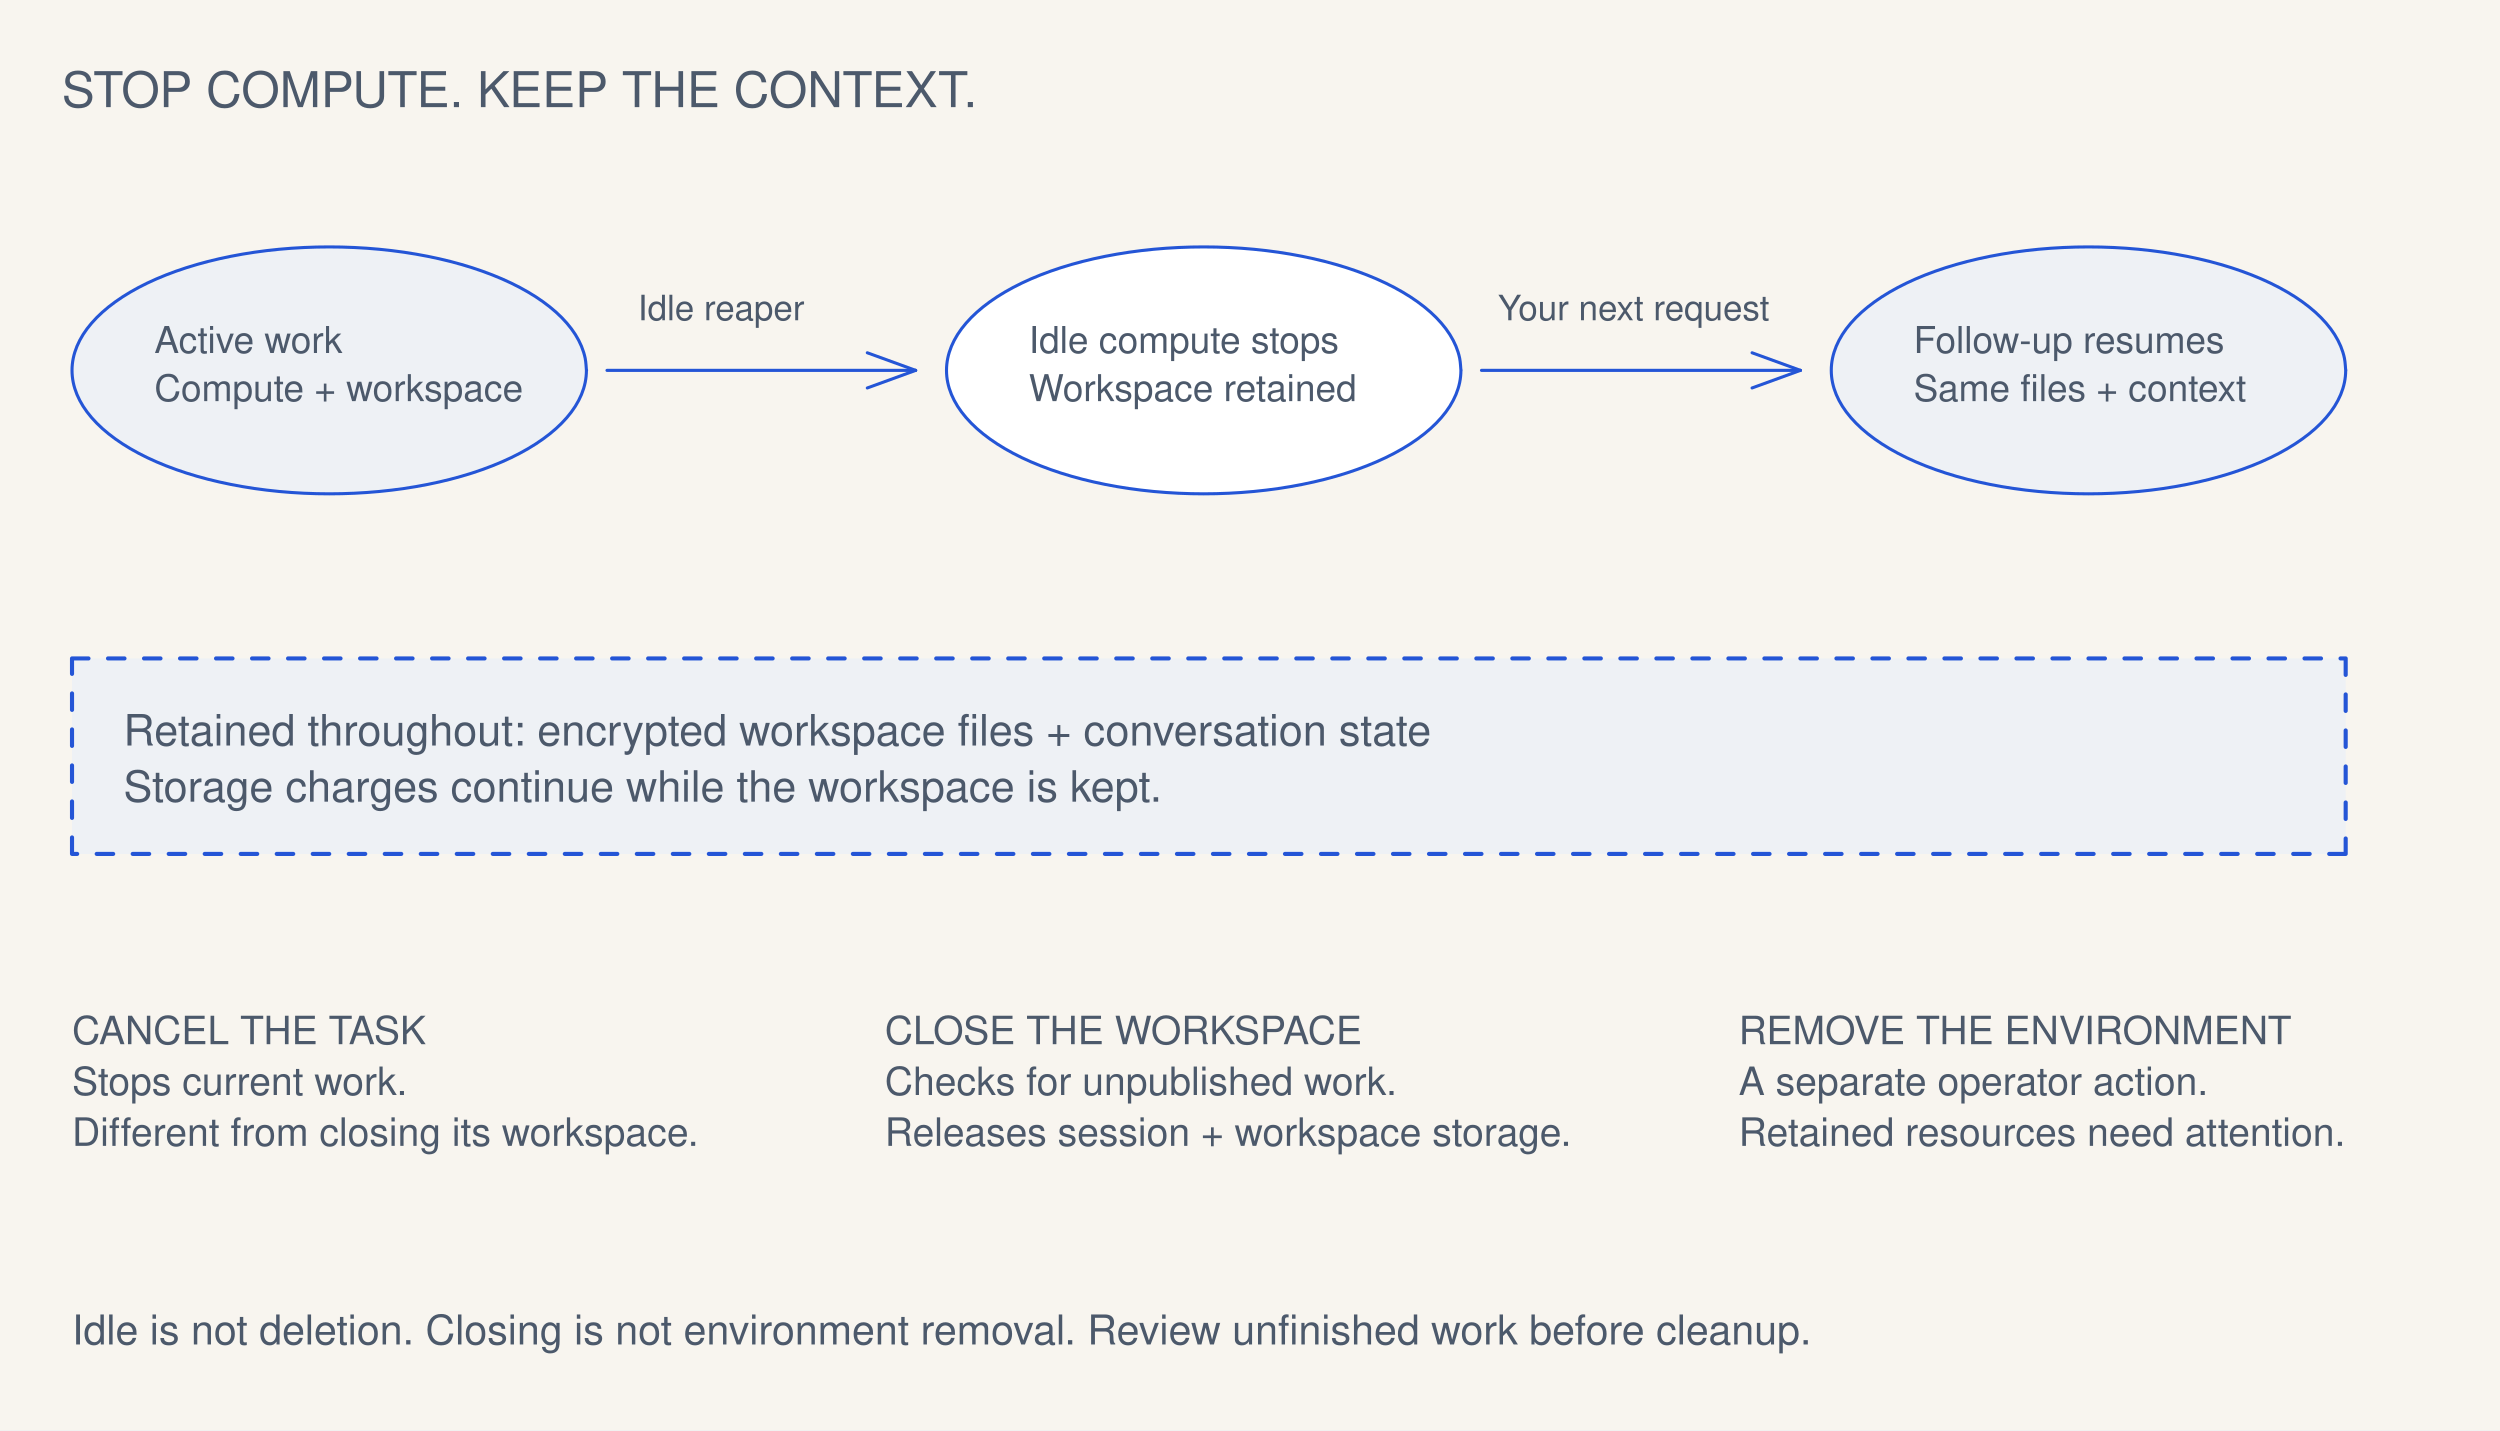
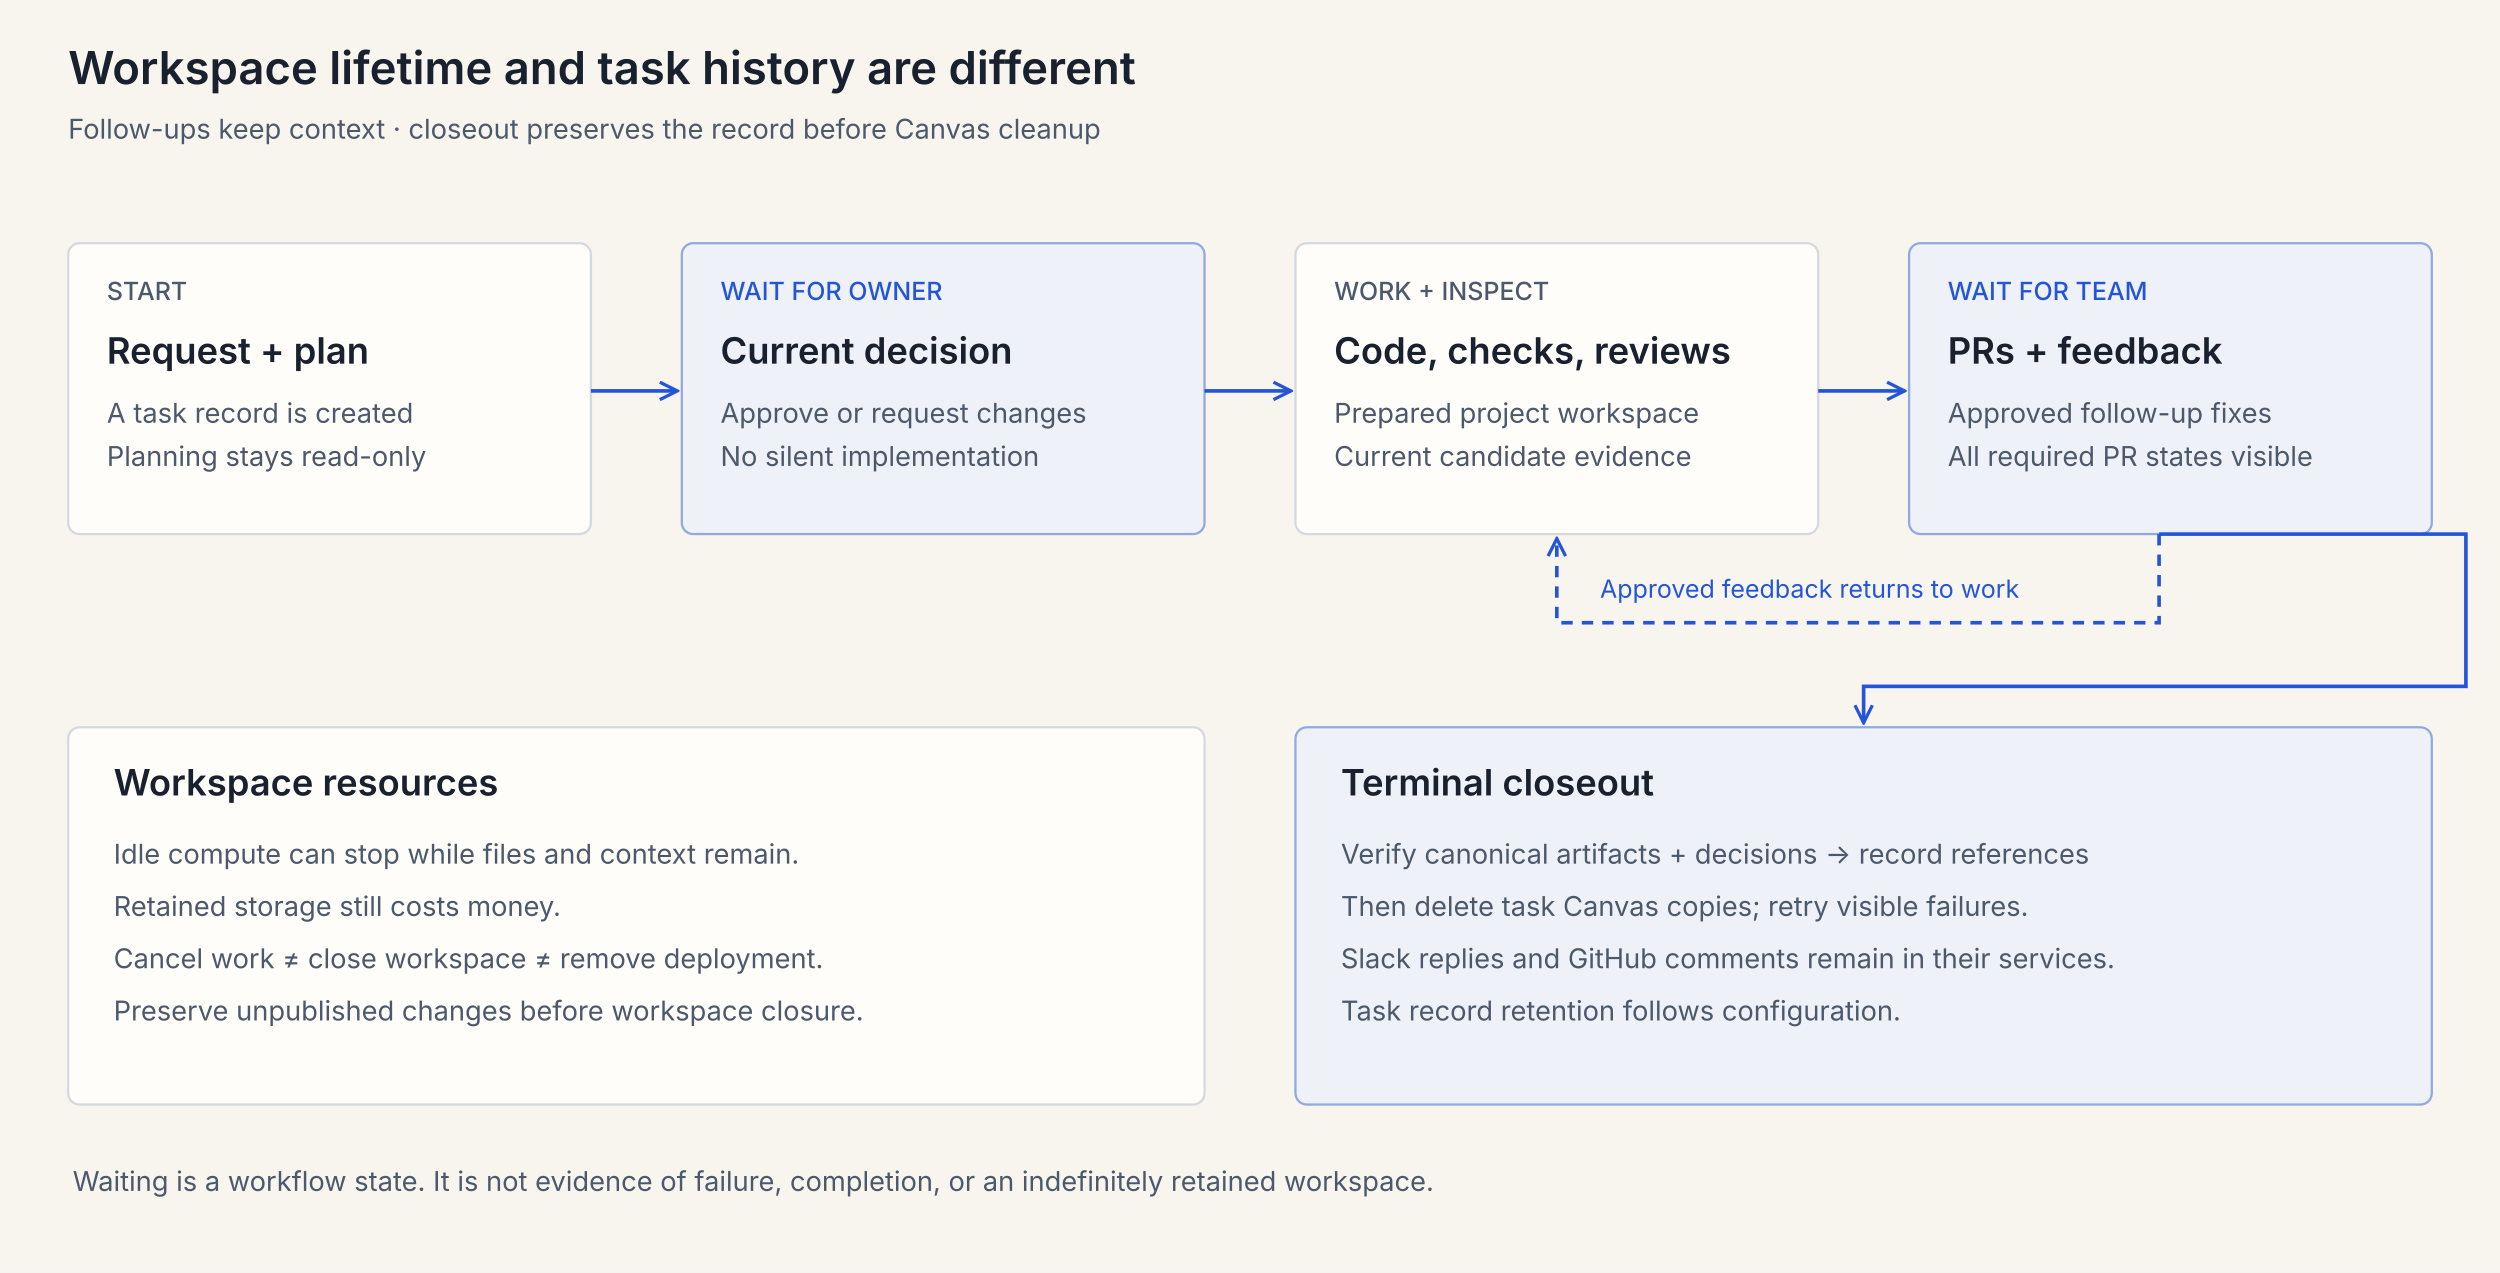
- <svg xmlns="http://www.w3.org/2000/svg" version="1.1" viewBox="0 0 1215 695" width="2430" height="1390">
+ <svg xmlns="http://www.w3.org/2000/svg" width="1100" height="560" viewBox="0 0 1100 560" role="img" aria-labelledby="title desc">
  <defs>
-     <style class="style-fonts">
-       </style>
+     <marker id="arrow" viewBox="0 0 10 10" refX="9" refY="5" markerWidth="6" markerHeight="6" orient="auto-start-reverse">
+       <path d="M 1 1 L 9 5 L 1 9" fill="none" stroke="#2455d6" stroke-width="1.5" />
+     </marker>
  </defs>
-   <rect x="0" y="0" width="1215" height="695" fill="#f8f5ef" />
-   <g transform="translate(30 30) rotate(0 565 15)">
-     <text x="0" y="22.08" font-family="Helvetica, Segoe UI Emoji" font-size="24px" fill="#4c596b" text-anchor="start" style="white-space: pre;" direction="ltr" dominant-baseline="alphabetic">STOP COMPUTE. KEEP THE CONTEXT.</text>
-   </g>
-   <g stroke-linecap="round" transform="translate(35 120) rotate(0 125 60)">
-     <path d="M250 60 C250 61.96, 249.8 63.93, 249.4 65.88 C249 67.83, 248.39 69.78, 247.6 71.71 C246.8 73.63, 245.8 75.54, 244.62 77.42 C243.43 79.29, 242.05 81.15, 240.48 82.96 C238.92 84.77, 237.17 86.55, 235.24 88.28 C233.31 90.01, 231.2 91.7, 228.93 93.33 C226.66 94.96, 224.22 96.55, 221.63 98.06 C219.04 99.58, 216.28 101.04, 213.39 102.43 C210.5 103.81, 207.46 105.14, 204.3 106.38 C201.14 107.62, 197.84 108.8, 194.45 109.89 C191.05 110.98, 187.53 111.99, 183.92 112.92 C180.32 113.84, 176.61 114.68, 172.84 115.43 C169.06 116.18, 165.19 116.85, 161.29 117.42 C157.38 117.99, 153.39 118.46, 149.39 118.85 C145.38 119.23, 141.32 119.52, 137.25 119.71 C133.19 119.9, 129.08 120, 125 120 C120.92 120, 116.81 119.9, 112.75 119.71 C108.68 119.52, 104.62 119.23, 100.61 118.85 C96.61 118.46, 92.62 117.99, 88.71 117.42 C84.81 116.85, 80.94 116.18, 77.16 115.43 C73.39 114.68, 69.68 113.84, 66.08 112.92 C62.47 111.99, 58.95 110.98, 55.55 109.89 C52.16 108.8, 48.86 107.62, 45.7 106.38 C42.54 105.14, 39.5 103.81, 36.61 102.43 C33.72 101.04, 30.96 99.58, 28.37 98.06 C25.78 96.55, 23.34 94.96, 21.07 93.33 C18.8 91.7, 16.69 90.01, 14.76 88.28 C12.83 86.55, 11.08 84.77, 9.52 82.96 C7.95 81.15, 6.57 79.29, 5.38 77.42 C4.2 75.54, 3.2 73.63, 2.4 71.71 C1.61 69.78, 1 67.83, 0.6 65.88 C0.2 63.93, 0 61.96, 0 60 C0 58.04, 0.2 56.07, 0.6 54.12 C1 52.17, 1.61 50.22, 2.4 48.29 C3.2 46.37, 4.2 44.46, 5.38 42.58 C6.57 40.71, 7.95 38.85, 9.52 37.04 C11.08 35.23, 12.83 33.45, 14.76 31.72 C16.69 29.99, 18.8 28.3, 21.07 26.67 C23.34 25.04, 25.78 23.45, 28.37 21.94 C30.96 20.42, 33.72 18.96, 36.61 17.57 C39.5 16.19, 42.54 14.86, 45.7 13.62 C48.86 12.38, 52.16 11.2, 55.55 10.11 C58.95 9.02, 62.47 8.01, 66.08 7.08 C69.68 6.16, 73.39 5.32, 77.16 4.57 C80.94 3.82, 84.81 3.15, 88.71 2.58 C92.62 2.01, 96.61 1.54, 100.61 1.15 C104.62 0.77, 108.68 0.48, 112.75 0.29 C116.81 0.1, 120.92 0, 125 0 C129.08 0, 133.19 0.1, 137.25 0.29 C141.32 0.48, 145.38 0.77, 149.39 1.15 C153.39 1.54, 157.38 2.01, 161.29 2.58 C165.19 3.15, 169.06 3.82, 172.84 4.57 C176.61 5.32, 180.32 6.16, 183.92 7.08 C187.53 8.01, 191.05 9.02, 194.45 10.11 C197.84 11.2, 201.14 12.38, 204.3 13.62 C207.46 14.86, 210.5 16.19, 213.39 17.57 C216.28 18.96, 219.04 20.42, 221.63 21.94 C224.22 23.45, 226.66 25.04, 228.93 26.67 C231.2 28.3, 233.31 29.99, 235.24 31.72 C237.17 33.45, 238.92 35.23, 240.48 37.04 C242.05 38.85, 243.43 40.71, 244.62 42.58 C245.8 44.46, 246.8 46.37, 247.6 48.29 C248.39 50.22, 249 52.17, 249.4 54.12 C249.8 56.07, 249.9 59.02, 250 60 C250.1 60.98, 250.1 59.02, 250 60" stroke="none" stroke-width="0" fill="#eef1f5" />
-     <path d="M250 60 C250 61.96, 249.8 63.93, 249.4 65.88 C249 67.83, 248.39 69.78, 247.6 71.71 C246.8 73.63, 245.8 75.54, 244.62 77.42 C243.43 79.29, 242.05 81.15, 240.48 82.96 C238.92 84.77, 237.17 86.55, 235.24 88.28 C233.31 90.01, 231.2 91.7, 228.93 93.33 C226.66 94.96, 224.22 96.55, 221.63 98.06 C219.04 99.58, 216.28 101.04, 213.39 102.43 C210.5 103.81, 207.46 105.14, 204.3 106.38 C201.14 107.62, 197.84 108.8, 194.45 109.89 C191.05 110.98, 187.53 111.99, 183.92 112.92 C180.32 113.84, 176.61 114.68, 172.84 115.43 C169.06 116.18, 165.19 116.85, 161.29 117.42 C157.38 117.99, 153.39 118.46, 149.39 118.85 C145.38 119.23, 141.32 119.52, 137.25 119.71 C133.19 119.9, 129.08 120, 125 120 C120.92 120, 116.81 119.9, 112.75 119.71 C108.68 119.52, 104.62 119.23, 100.61 118.85 C96.61 118.46, 92.62 117.99, 88.71 117.42 C84.81 116.85, 80.94 116.18, 77.16 115.43 C73.39 114.68, 69.68 113.84, 66.08 112.92 C62.47 111.99, 58.95 110.98, 55.55 109.89 C52.16 108.8, 48.86 107.62, 45.7 106.38 C42.54 105.14, 39.5 103.81, 36.61 102.43 C33.72 101.04, 30.96 99.58, 28.37 98.06 C25.78 96.55, 23.34 94.96, 21.07 93.33 C18.8 91.7, 16.69 90.01, 14.76 88.28 C12.83 86.55, 11.08 84.77, 9.52 82.96 C7.95 81.15, 6.57 79.29, 5.38 77.42 C4.2 75.54, 3.2 73.63, 2.4 71.71 C1.61 69.78, 1 67.83, 0.6 65.88 C0.2 63.93, 0 61.96, 0 60 C0 58.04, 0.2 56.07, 0.6 54.12 C1 52.17, 1.61 50.22, 2.4 48.29 C3.2 46.37, 4.2 44.46, 5.38 42.58 C6.57 40.71, 7.95 38.85, 9.52 37.04 C11.08 35.23, 12.83 33.45, 14.76 31.72 C16.69 29.99, 18.8 28.3, 21.07 26.67 C23.34 25.04, 25.78 23.45, 28.37 21.94 C30.96 20.42, 33.72 18.96, 36.61 17.57 C39.5 16.19, 42.54 14.86, 45.7 13.62 C48.86 12.38, 52.16 11.2, 55.55 10.11 C58.95 9.02, 62.47 8.01, 66.08 7.08 C69.68 6.16, 73.39 5.32, 77.16 4.57 C80.94 3.82, 84.81 3.15, 88.71 2.58 C92.62 2.01, 96.61 1.54, 100.61 1.15 C104.62 0.77, 108.68 0.48, 112.75 0.29 C116.81 0.1, 120.92 0, 125 0 C129.08 0, 133.19 0.1, 137.25 0.29 C141.32 0.48, 145.38 0.77, 149.39 1.15 C153.39 1.54, 157.38 2.01, 161.29 2.58 C165.19 3.15, 169.06 3.82, 172.84 4.57 C176.61 5.32, 180.32 6.16, 183.92 7.08 C187.53 8.01, 191.05 9.02, 194.45 10.11 C197.84 11.2, 201.14 12.38, 204.3 13.62 C207.46 14.86, 210.5 16.19, 213.39 17.57 C216.28 18.96, 219.04 20.42, 221.63 21.94 C224.22 23.45, 226.66 25.04, 228.93 26.67 C231.2 28.3, 233.31 29.99, 235.24 31.72 C237.17 33.45, 238.92 35.23, 240.48 37.04 C242.05 38.85, 243.43 40.71, 244.62 42.58 C245.8 44.46, 246.8 46.37, 247.6 48.29 C248.39 50.22, 249 52.17, 249.4 54.12 C249.8 56.07, 249.9 59.02, 250 60 C250.1 60.98, 250.1 59.02, 250 60" stroke="#2455d6" stroke-width="1.5" fill="none" />
-   </g>
-   <g transform="translate(75 155) rotate(0 92.5 27.5)">
-     <text x="0" y="16.56" font-family="Helvetica, Segoe UI Emoji" font-size="18px" fill="#4c596b" text-anchor="start" style="white-space: pre;" direction="ltr" dominant-baseline="alphabetic">Active work</text>
-     <text x="0" y="39.96" font-family="Helvetica, Segoe UI Emoji" font-size="18px" fill="#4c596b" text-anchor="start" style="white-space: pre;" direction="ltr" dominant-baseline="alphabetic">Compute + workspace</text>
-   </g>
-   <g stroke-linecap="round" transform="translate(460 120) rotate(0 125 60)">
-     <path d="M250 60 C250 61.96, 249.8 63.93, 249.4 65.88 C249 67.83, 248.39 69.78, 247.6 71.71 C246.8 73.63, 245.8 75.54, 244.62 77.42 C243.43 79.29, 242.05 81.15, 240.48 82.96 C238.92 84.77, 237.17 86.55, 235.24 88.28 C233.31 90.01, 231.2 91.7, 228.93 93.33 C226.66 94.96, 224.22 96.55, 221.63 98.06 C219.04 99.58, 216.28 101.04, 213.39 102.43 C210.5 103.81, 207.46 105.14, 204.3 106.38 C201.14 107.62, 197.84 108.8, 194.45 109.89 C191.05 110.98, 187.53 111.99, 183.92 112.92 C180.32 113.84, 176.61 114.68, 172.84 115.43 C169.06 116.18, 165.19 116.85, 161.29 117.42 C157.38 117.99, 153.39 118.46, 149.39 118.85 C145.38 119.23, 141.32 119.52, 137.25 119.71 C133.19 119.9, 129.08 120, 125 120 C120.92 120, 116.81 119.9, 112.75 119.71 C108.68 119.52, 104.62 119.23, 100.61 118.85 C96.61 118.46, 92.62 117.99, 88.71 117.42 C84.81 116.85, 80.94 116.18, 77.16 115.43 C73.39 114.68, 69.68 113.84, 66.08 112.92 C62.47 111.99, 58.95 110.98, 55.55 109.89 C52.16 108.8, 48.86 107.62, 45.7 106.38 C42.54 105.14, 39.5 103.81, 36.61 102.43 C33.72 101.04, 30.96 99.58, 28.37 98.06 C25.78 96.55, 23.34 94.96, 21.07 93.33 C18.8 91.7, 16.69 90.01, 14.76 88.28 C12.83 86.55, 11.08 84.77, 9.52 82.96 C7.95 81.15, 6.57 79.29, 5.38 77.42 C4.2 75.54, 3.2 73.63, 2.4 71.71 C1.61 69.78, 1 67.83, 0.6 65.88 C0.2 63.93, 0 61.96, 0 60 C0 58.04, 0.2 56.07, 0.6 54.12 C1 52.17, 1.61 50.22, 2.4 48.29 C3.2 46.37, 4.2 44.46, 5.38 42.58 C6.57 40.71, 7.95 38.85, 9.52 37.04 C11.08 35.23, 12.83 33.45, 14.76 31.72 C16.69 29.99, 18.8 28.3, 21.07 26.67 C23.34 25.04, 25.78 23.45, 28.37 21.94 C30.96 20.42, 33.72 18.96, 36.61 17.57 C39.5 16.19, 42.54 14.86, 45.7 13.62 C48.86 12.38, 52.16 11.2, 55.55 10.11 C58.95 9.02, 62.47 8.01, 66.08 7.08 C69.68 6.16, 73.39 5.32, 77.16 4.57 C80.94 3.82, 84.81 3.15, 88.71 2.58 C92.62 2.01, 96.61 1.54, 100.61 1.15 C104.62 0.77, 108.68 0.48, 112.75 0.29 C116.81 0.1, 120.92 0, 125 0 C129.08 0, 133.19 0.1, 137.25 0.29 C141.32 0.48, 145.38 0.77, 149.39 1.15 C153.39 1.54, 157.38 2.01, 161.29 2.58 C165.19 3.15, 169.06 3.82, 172.84 4.57 C176.61 5.32, 180.32 6.16, 183.92 7.08 C187.53 8.01, 191.05 9.02, 194.45 10.11 C197.84 11.2, 201.14 12.38, 204.3 13.62 C207.46 14.86, 210.5 16.19, 213.39 17.57 C216.28 18.96, 219.04 20.42, 221.63 21.94 C224.22 23.45, 226.66 25.04, 228.93 26.67 C231.2 28.3, 233.31 29.99, 235.24 31.72 C237.17 33.45, 238.92 35.23, 240.48 37.04 C242.05 38.85, 243.43 40.71, 244.62 42.58 C245.8 44.46, 246.8 46.37, 247.6 48.29 C248.39 50.22, 249 52.17, 249.4 54.12 C249.8 56.07, 249.9 59.02, 250 60 C250.1 60.98, 250.1 59.02, 250 60" stroke="none" stroke-width="0" fill="#ffffff" />
-     <path d="M250 60 C250 61.96, 249.8 63.93, 249.4 65.88 C249 67.83, 248.39 69.78, 247.6 71.71 C246.8 73.63, 245.8 75.54, 244.62 77.42 C243.43 79.29, 242.05 81.15, 240.48 82.96 C238.92 84.77, 237.17 86.55, 235.24 88.28 C233.31 90.01, 231.2 91.7, 228.93 93.33 C226.66 94.96, 224.22 96.55, 221.63 98.06 C219.04 99.58, 216.28 101.04, 213.39 102.43 C210.5 103.81, 207.46 105.14, 204.3 106.38 C201.14 107.62, 197.84 108.8, 194.45 109.89 C191.05 110.98, 187.53 111.99, 183.92 112.92 C180.32 113.84, 176.61 114.68, 172.84 115.43 C169.06 116.18, 165.19 116.85, 161.29 117.42 C157.38 117.99, 153.39 118.46, 149.39 118.85 C145.38 119.23, 141.32 119.52, 137.25 119.71 C133.19 119.9, 129.08 120, 125 120 C120.92 120, 116.81 119.9, 112.75 119.71 C108.68 119.52, 104.62 119.23, 100.61 118.85 C96.61 118.46, 92.62 117.99, 88.71 117.42 C84.81 116.85, 80.94 116.18, 77.16 115.43 C73.39 114.68, 69.68 113.84, 66.08 112.92 C62.47 111.99, 58.95 110.98, 55.55 109.89 C52.16 108.8, 48.86 107.62, 45.7 106.38 C42.54 105.14, 39.5 103.81, 36.61 102.43 C33.72 101.04, 30.96 99.58, 28.37 98.06 C25.78 96.55, 23.34 94.96, 21.07 93.33 C18.8 91.7, 16.69 90.01, 14.76 88.28 C12.83 86.55, 11.08 84.77, 9.52 82.96 C7.95 81.15, 6.57 79.29, 5.38 77.42 C4.2 75.54, 3.2 73.63, 2.4 71.71 C1.61 69.78, 1 67.83, 0.6 65.88 C0.2 63.93, 0 61.96, 0 60 C0 58.04, 0.2 56.07, 0.6 54.12 C1 52.17, 1.61 50.22, 2.4 48.29 C3.2 46.37, 4.2 44.46, 5.38 42.58 C6.57 40.71, 7.95 38.85, 9.52 37.04 C11.08 35.23, 12.83 33.45, 14.76 31.72 C16.69 29.99, 18.8 28.3, 21.07 26.67 C23.34 25.04, 25.78 23.45, 28.37 21.94 C30.96 20.42, 33.72 18.96, 36.61 17.57 C39.5 16.19, 42.54 14.86, 45.7 13.62 C48.86 12.38, 52.16 11.2, 55.55 10.11 C58.95 9.02, 62.47 8.01, 66.08 7.08 C69.68 6.16, 73.39 5.32, 77.16 4.57 C80.94 3.82, 84.81 3.15, 88.71 2.58 C92.62 2.01, 96.61 1.54, 100.61 1.15 C104.62 0.77, 108.68 0.48, 112.75 0.29 C116.81 0.1, 120.92 0, 125 0 C129.08 0, 133.19 0.1, 137.25 0.29 C141.32 0.48, 145.38 0.77, 149.39 1.15 C153.39 1.54, 157.38 2.01, 161.29 2.58 C165.19 3.15, 169.06 3.82, 172.84 4.57 C176.61 5.32, 180.32 6.16, 183.92 7.08 C187.53 8.01, 191.05 9.02, 194.45 10.11 C197.84 11.2, 201.14 12.38, 204.3 13.62 C207.46 14.86, 210.5 16.19, 213.39 17.57 C216.28 18.96, 219.04 20.42, 221.63 21.94 C224.22 23.45, 226.66 25.04, 228.93 26.67 C231.2 28.3, 233.31 29.99, 235.24 31.72 C237.17 33.45, 238.92 35.23, 240.48 37.04 C242.05 38.85, 243.43 40.71, 244.62 42.58 C245.8 44.46, 246.8 46.37, 247.6 48.29 C248.39 50.22, 249 52.17, 249.4 54.12 C249.8 56.07, 249.9 59.02, 250 60 C250.1 60.98, 250.1 59.02, 250 60" stroke="#2455d6" stroke-width="1.5" fill="none" />
-   </g>
-   <g transform="translate(500 155) rotate(0 97.5 27.5)">
-     <text x="0" y="16.56" font-family="Helvetica, Segoe UI Emoji" font-size="18px" fill="#4c596b" text-anchor="start" style="white-space: pre;" direction="ltr" dominant-baseline="alphabetic">Idle compute stops</text>
-     <text x="0" y="39.96" font-family="Helvetica, Segoe UI Emoji" font-size="18px" fill="#4c596b" text-anchor="start" style="white-space: pre;" direction="ltr" dominant-baseline="alphabetic">Workspace retained</text>
-   </g>
-   <g stroke-linecap="round" transform="translate(890 120) rotate(0 125 60)">
-     <path d="M250 60 C250 61.96, 249.8 63.93, 249.4 65.88 C249 67.83, 248.39 69.78, 247.6 71.71 C246.8 73.63, 245.8 75.54, 244.62 77.42 C243.43 79.29, 242.05 81.15, 240.48 82.96 C238.92 84.77, 237.17 86.55, 235.24 88.28 C233.31 90.01, 231.2 91.7, 228.93 93.33 C226.66 94.96, 224.22 96.55, 221.63 98.06 C219.04 99.58, 216.28 101.04, 213.39 102.43 C210.5 103.81, 207.46 105.14, 204.3 106.38 C201.14 107.62, 197.84 108.8, 194.45 109.89 C191.05 110.98, 187.53 111.99, 183.92 112.92 C180.32 113.84, 176.61 114.68, 172.84 115.43 C169.06 116.18, 165.19 116.85, 161.29 117.42 C157.38 117.99, 153.39 118.46, 149.39 118.85 C145.38 119.23, 141.32 119.52, 137.25 119.71 C133.19 119.9, 129.08 120, 125 120 C120.92 120, 116.81 119.9, 112.75 119.71 C108.68 119.52, 104.62 119.23, 100.61 118.85 C96.61 118.46, 92.62 117.99, 88.71 117.42 C84.81 116.85, 80.94 116.18, 77.16 115.43 C73.39 114.68, 69.68 113.84, 66.08 112.92 C62.47 111.99, 58.95 110.98, 55.55 109.89 C52.16 108.8, 48.86 107.62, 45.7 106.38 C42.54 105.14, 39.5 103.81, 36.61 102.43 C33.72 101.04, 30.96 99.58, 28.37 98.06 C25.78 96.55, 23.34 94.96, 21.07 93.33 C18.8 91.7, 16.69 90.01, 14.76 88.28 C12.83 86.55, 11.08 84.77, 9.52 82.96 C7.95 81.15, 6.57 79.29, 5.38 77.42 C4.2 75.54, 3.2 73.63, 2.4 71.71 C1.61 69.78, 1 67.83, 0.6 65.88 C0.2 63.93, 0 61.96, 0 60 C0 58.04, 0.2 56.07, 0.6 54.12 C1 52.17, 1.61 50.22, 2.4 48.29 C3.2 46.37, 4.2 44.46, 5.38 42.58 C6.57 40.71, 7.95 38.85, 9.52 37.04 C11.08 35.23, 12.83 33.45, 14.76 31.72 C16.69 29.99, 18.8 28.3, 21.07 26.67 C23.34 25.04, 25.78 23.45, 28.37 21.94 C30.96 20.42, 33.72 18.96, 36.61 17.57 C39.5 16.19, 42.54 14.86, 45.7 13.62 C48.86 12.38, 52.16 11.2, 55.55 10.11 C58.95 9.02, 62.47 8.01, 66.08 7.08 C69.68 6.16, 73.39 5.32, 77.16 4.57 C80.94 3.82, 84.81 3.15, 88.71 2.58 C92.62 2.01, 96.61 1.54, 100.61 1.15 C104.62 0.77, 108.68 0.48, 112.75 0.29 C116.81 0.1, 120.92 0, 125 0 C129.08 0, 133.19 0.1, 137.25 0.29 C141.32 0.48, 145.38 0.77, 149.39 1.15 C153.39 1.54, 157.38 2.01, 161.29 2.58 C165.19 3.15, 169.06 3.82, 172.84 4.57 C176.61 5.32, 180.32 6.16, 183.92 7.08 C187.53 8.01, 191.05 9.02, 194.45 10.11 C197.84 11.2, 201.14 12.38, 204.3 13.62 C207.46 14.86, 210.5 16.19, 213.39 17.57 C216.28 18.96, 219.04 20.42, 221.63 21.94 C224.22 23.45, 226.66 25.04, 228.93 26.67 C231.2 28.3, 233.31 29.99, 235.24 31.72 C237.17 33.45, 238.92 35.23, 240.48 37.04 C242.05 38.85, 243.43 40.71, 244.62 42.58 C245.8 44.46, 246.8 46.37, 247.6 48.29 C248.39 50.22, 249 52.17, 249.4 54.12 C249.8 56.07, 249.9 59.02, 250 60 C250.1 60.98, 250.1 59.02, 250 60" stroke="none" stroke-width="0" fill="#eef1f5" />
-     <path d="M250 60 C250 61.96, 249.8 63.93, 249.4 65.88 C249 67.83, 248.39 69.78, 247.6 71.71 C246.8 73.63, 245.8 75.54, 244.62 77.42 C243.43 79.29, 242.05 81.15, 240.48 82.96 C238.92 84.77, 237.17 86.55, 235.24 88.28 C233.31 90.01, 231.2 91.7, 228.93 93.33 C226.66 94.96, 224.22 96.55, 221.63 98.06 C219.04 99.58, 216.28 101.04, 213.39 102.43 C210.5 103.81, 207.46 105.14, 204.3 106.38 C201.14 107.62, 197.84 108.8, 194.45 109.89 C191.05 110.98, 187.53 111.99, 183.92 112.92 C180.32 113.84, 176.61 114.68, 172.84 115.43 C169.06 116.18, 165.19 116.85, 161.29 117.42 C157.38 117.99, 153.39 118.46, 149.39 118.85 C145.38 119.23, 141.32 119.52, 137.25 119.71 C133.19 119.9, 129.08 120, 125 120 C120.92 120, 116.81 119.9, 112.75 119.71 C108.68 119.52, 104.62 119.23, 100.61 118.85 C96.61 118.46, 92.62 117.99, 88.71 117.42 C84.81 116.85, 80.94 116.18, 77.16 115.43 C73.39 114.68, 69.68 113.84, 66.08 112.92 C62.47 111.99, 58.95 110.98, 55.55 109.89 C52.16 108.8, 48.86 107.62, 45.7 106.38 C42.54 105.14, 39.5 103.81, 36.61 102.43 C33.72 101.04, 30.96 99.58, 28.37 98.06 C25.78 96.55, 23.34 94.96, 21.07 93.33 C18.8 91.7, 16.69 90.01, 14.76 88.28 C12.83 86.55, 11.08 84.77, 9.52 82.96 C7.95 81.15, 6.57 79.29, 5.38 77.42 C4.2 75.54, 3.2 73.63, 2.4 71.71 C1.61 69.78, 1 67.83, 0.6 65.88 C0.2 63.93, 0 61.96, 0 60 C0 58.04, 0.2 56.07, 0.6 54.12 C1 52.17, 1.61 50.22, 2.4 48.29 C3.2 46.37, 4.2 44.46, 5.38 42.58 C6.57 40.71, 7.95 38.85, 9.52 37.04 C11.08 35.23, 12.83 33.45, 14.76 31.72 C16.69 29.99, 18.8 28.3, 21.07 26.67 C23.34 25.04, 25.78 23.45, 28.37 21.94 C30.96 20.42, 33.72 18.96, 36.61 17.57 C39.5 16.19, 42.54 14.86, 45.7 13.62 C48.86 12.38, 52.16 11.2, 55.55 10.11 C58.95 9.02, 62.47 8.01, 66.08 7.08 C69.68 6.16, 73.39 5.32, 77.16 4.57 C80.94 3.82, 84.81 3.15, 88.71 2.58 C92.62 2.01, 96.61 1.54, 100.61 1.15 C104.62 0.77, 108.68 0.48, 112.75 0.29 C116.81 0.1, 120.92 0, 125 0 C129.08 0, 133.19 0.1, 137.25 0.29 C141.32 0.48, 145.38 0.77, 149.39 1.15 C153.39 1.54, 157.38 2.01, 161.29 2.58 C165.19 3.15, 169.06 3.82, 172.84 4.57 C176.61 5.32, 180.32 6.16, 183.92 7.08 C187.53 8.01, 191.05 9.02, 194.45 10.11 C197.84 11.2, 201.14 12.38, 204.3 13.62 C207.46 14.86, 210.5 16.19, 213.39 17.57 C216.28 18.96, 219.04 20.42, 221.63 21.94 C224.22 23.45, 226.66 25.04, 228.93 26.67 C231.2 28.3, 233.31 29.99, 235.24 31.72 C237.17 33.45, 238.92 35.23, 240.48 37.04 C242.05 38.85, 243.43 40.71, 244.62 42.58 C245.8 44.46, 246.8 46.37, 247.6 48.29 C248.39 50.22, 249 52.17, 249.4 54.12 C249.8 56.07, 249.9 59.02, 250 60 C250.1 60.98, 250.1 59.02, 250 60" stroke="#2455d6" stroke-width="1.5" fill="none" />
-   </g>
-   <g transform="translate(930 155) rotate(0 97.5 27.5)">
-     <text x="0" y="16.56" font-family="Helvetica, Segoe UI Emoji" font-size="18px" fill="#4c596b" text-anchor="start" style="white-space: pre;" direction="ltr" dominant-baseline="alphabetic">Follow-up resumes</text>
-     <text x="0" y="39.96" font-family="Helvetica, Segoe UI Emoji" font-size="18px" fill="#4c596b" text-anchor="start" style="white-space: pre;" direction="ltr" dominant-baseline="alphabetic">Same files + context</text>
-   </g>
-   <g stroke-linecap="round">
-     <g transform="translate(295 180) rotate(0 75 0)">
-       <path d="M0 0 C30.05 0, 60.11 0, 150 0 M0 0 C32.33 0, 64.66 0, 150 0" stroke="#2455d6" stroke-width="1.5" fill="none" />
-     </g>
-     <g transform="translate(295 180) rotate(0 75 0)">
-       <path d="M126.51 8.55 C131.21 6.84, 135.92 5.12, 150 0 M126.51 8.55 C131.57 6.71, 136.63 4.86, 150 0" stroke="#2455d6" stroke-width="1.5" fill="none" />
-     </g>
-     <g transform="translate(295 180) rotate(0 75 0)">
-       <path d="M126.51 -8.55 C131.21 -6.84, 135.92 -5.12, 150 0 M126.51 -8.55 C131.57 -6.71, 136.63 -4.86, 150 0" stroke="#2455d6" stroke-width="1.5" fill="none" />
-     </g>
-   </g>
-   <mask />
-   <g stroke-linecap="round">
-     <g transform="translate(720 180) rotate(0 77.5 0)">
-       <path d="M0 0 C31.06 0, 62.11 0, 155 0 M0 0 C44.56 0, 89.13 0, 155 0" stroke="#2455d6" stroke-width="1.5" fill="none" />
-     </g>
-     <g transform="translate(720 180) rotate(0 77.5 0)">
-       <path d="M131.51 8.55 C136.21 6.84, 140.92 5.12, 155 0 M131.51 8.55 C138.26 6.09, 145.02 3.63, 155 0" stroke="#2455d6" stroke-width="1.5" fill="none" />
-     </g>
-     <g transform="translate(720 180) rotate(0 77.5 0)">
-       <path d="M131.51 -8.55 C136.21 -6.84, 140.92 -5.12, 155 0 M131.51 -8.55 C138.26 -6.09, 145.02 -3.63, 155 0" stroke="#2455d6" stroke-width="1.5" fill="none" />
-     </g>
-   </g>
-   <mask />
-   <g transform="translate(310 140) rotate(0 65 12.5)">
-     <text x="0" y="15.64" font-family="Helvetica, Segoe UI Emoji" font-size="17px" fill="#4c596b" text-anchor="start" style="white-space: pre;" direction="ltr" dominant-baseline="alphabetic">Idle reaper</text>
-   </g>
-   <g transform="translate(728 140) rotate(0 80 12.5)">
-     <text x="0" y="15.64" font-family="Helvetica, Segoe UI Emoji" font-size="17px" fill="#4c596b" text-anchor="start" style="white-space: pre;" direction="ltr" dominant-baseline="alphabetic">Your next request</text>
-   </g>
-   <g stroke-linecap="round" transform="translate(35 320) rotate(0 552.5 47.5)">
-     <path d="M0 0 L1105 0 L1105 95 L0 95" stroke="none" stroke-width="0" fill="#eef1f5" />
-     <path d="M0 0 C221.41 0, 442.81 0, 1105 0 M1105 0 C1105 28.83, 1105 57.66, 1105 95 M1105 95 C794.56 95, 484.12 95, 0 95 M0 95 C0 59.56, 0 24.11, 0 0" stroke="#2455d6" stroke-width="2" fill="none" stroke-dasharray="8 9.5" />
-   </g>
-   <g transform="translate(60 343) rotate(0 520 27.5)">
-     <text x="0" y="19.32" font-family="Helvetica, Segoe UI Emoji" font-size="21px" fill="#4c596b" text-anchor="start" style="white-space: pre;" direction="ltr" dominant-baseline="alphabetic">Retained throughout: encrypted workspace files + conversation state</text>
-     <text x="0" y="46.62" font-family="Helvetica, Segoe UI Emoji" font-size="21px" fill="#4c596b" text-anchor="start" style="white-space: pre;" direction="ltr" dominant-baseline="alphabetic">Storage charges continue while the workspace is kept.</text>
-   </g>
-   <g transform="translate(35 490) rotate(0 165 50)">
-     <text x="0" y="17.48" font-family="Helvetica, Segoe UI Emoji" font-size="19px" fill="#4c596b" text-anchor="start" style="white-space: pre;" direction="ltr" dominant-baseline="alphabetic">CANCEL THE TASK</text>
-     <text x="0" y="42.18" font-family="Helvetica, Segoe UI Emoji" font-size="19px" fill="#4c596b" text-anchor="start" style="white-space: pre;" direction="ltr" dominant-baseline="alphabetic">Stops current work.</text>
-     <text x="0" y="66.88" font-family="Helvetica, Segoe UI Emoji" font-size="19px" fill="#4c596b" text-anchor="start" style="white-space: pre;" direction="ltr" dominant-baseline="alphabetic">Different from closing its workspace.</text>
-   </g>
-   <g transform="translate(430 490) rotate(0 175 50)">
-     <text x="0" y="17.48" font-family="Helvetica, Segoe UI Emoji" font-size="19px" fill="#4c596b" text-anchor="start" style="white-space: pre;" direction="ltr" dominant-baseline="alphabetic">CLOSE THE WORKSPACE</text>
-     <text x="0" y="42.18" font-family="Helvetica, Segoe UI Emoji" font-size="19px" fill="#4c596b" text-anchor="start" style="white-space: pre;" direction="ltr" dominant-baseline="alphabetic">Checks for unpublished work.</text>
-     <text x="0" y="66.88" font-family="Helvetica, Segoe UI Emoji" font-size="19px" fill="#4c596b" text-anchor="start" style="white-space: pre;" direction="ltr" dominant-baseline="alphabetic">Releases session + workspace storage.</text>
-   </g>
-   <g transform="translate(845 490) rotate(0 170 50)">
-     <text x="0" y="17.48" font-family="Helvetica, Segoe UI Emoji" font-size="19px" fill="#4c596b" text-anchor="start" style="white-space: pre;" direction="ltr" dominant-baseline="alphabetic">REMOVE THE ENVIRONMENT</text>
-     <text x="0" y="42.18" font-family="Helvetica, Segoe UI Emoji" font-size="19px" fill="#4c596b" text-anchor="start" style="white-space: pre;" direction="ltr" dominant-baseline="alphabetic">A separate operator action.</text>
-     <text x="0" y="66.88" font-family="Helvetica, Segoe UI Emoji" font-size="19px" fill="#4c596b" text-anchor="start" style="white-space: pre;" direction="ltr" dominant-baseline="alphabetic">Retained resources need attention.</text>
-   </g>
-   <g transform="translate(35 635) rotate(0 560 15)">
-     <text x="0" y="18.4" font-family="Helvetica, Segoe UI Emoji" font-size="20px" fill="#4c596b" text-anchor="start" style="white-space: pre;" direction="ltr" dominant-baseline="alphabetic">Idle is not deletion. Closing is not environment removal. Review unfinished work before cleanup.</text>
-   </g>
+   <rect width="1100" height="560" fill="#f8f5ef" />
+   <text x="30" y="37" fill="#19212f" font-family="Inter,Arial,sans-serif" font-size="20" font-weight="600">Workspace lifetime and task history are different</text>
+   <text x="30" y="61" fill="#4c596b" font-family="Inter,Arial,sans-serif" font-size="12" font-weight="400">Follow-ups keep context · closeout preserves the record before Canvas cleanup</text>
+   <rect x="30" y="107" width="230" height="128" rx="5" fill="#fffdf9" stroke="#d4d9e0" />
+   <text x="47" y="132" fill="#4c596b" font-family="Inter,Arial,sans-serif" font-size="11" font-weight="500">START</text>
+   <text x="47" y="160" fill="#19212f" font-family="Inter,Arial,sans-serif" font-size="16" font-weight="600">Request + plan</text>
+   <text x="47" y="186" fill="#4c596b" font-family="Inter,Arial,sans-serif" font-size="12" font-weight="400">A task record is created</text>
+   <text x="47" y="205" fill="#4c596b" font-family="Inter,Arial,sans-serif" font-size="12" font-weight="400">Planning stays read-only</text>
+   <rect x="300" y="107" width="230" height="128" rx="5" fill="#eef1f8" stroke="#91a9dd" />
+   <text x="317" y="132" fill="#2455d6" font-family="Inter,Arial,sans-serif" font-size="11" font-weight="500">WAIT FOR OWNER</text>
+   <text x="317" y="160" fill="#19212f" font-family="Inter,Arial,sans-serif" font-size="16" font-weight="600">Current decision</text>
+   <text x="317" y="186" fill="#4c596b" font-family="Inter,Arial,sans-serif" font-size="12" font-weight="400">Approve or request changes</text>
+   <text x="317" y="205" fill="#4c596b" font-family="Inter,Arial,sans-serif" font-size="12" font-weight="400">No silent implementation</text>
+   <rect x="570" y="107" width="230" height="128" rx="5" fill="#fffdf9" stroke="#d4d9e0" />
+   <text x="587" y="132" fill="#4c596b" font-family="Inter,Arial,sans-serif" font-size="11" font-weight="500">WORK + INSPECT</text>
+   <text x="587" y="160" fill="#19212f" font-family="Inter,Arial,sans-serif" font-size="16" font-weight="600">Code, checks, reviews</text>
+   <text x="587" y="186" fill="#4c596b" font-family="Inter,Arial,sans-serif" font-size="12" font-weight="400">Prepared project workspace</text>
+   <text x="587" y="205" fill="#4c596b" font-family="Inter,Arial,sans-serif" font-size="12" font-weight="400">Current candidate evidence</text>
+   <rect x="840" y="107" width="230" height="128" rx="5" fill="#eef1f8" stroke="#91a9dd" />
+   <text x="857" y="132" fill="#2455d6" font-family="Inter,Arial,sans-serif" font-size="11" font-weight="500">WAIT FOR TEAM</text>
+   <text x="857" y="160" fill="#19212f" font-family="Inter,Arial,sans-serif" font-size="16" font-weight="600">PRs + feedback</text>
+   <text x="857" y="186" fill="#4c596b" font-family="Inter,Arial,sans-serif" font-size="12" font-weight="400">Approved follow-up fixes</text>
+   <text x="857" y="205" fill="#4c596b" font-family="Inter,Arial,sans-serif" font-size="12" font-weight="400">All required PR states visible</text>
+   <polyline points="260,172 298,172" fill="none" stroke="#2455d6" stroke-width="1.6" marker-end="url(#arrow)" />
+   <polyline points="530,172 568,172" fill="none" stroke="#2455d6" stroke-width="1.6" marker-end="url(#arrow)" />
+   <polyline points="800,172 838,172" fill="none" stroke="#2455d6" stroke-width="1.6" marker-end="url(#arrow)" />
+   <polyline points="950,235 950,274 685,274 685,237" fill="none" stroke="#2455d6" stroke-width="1.6" stroke-dasharray="5 4" marker-end="url(#arrow)" />
+   <text x="704" y="263" fill="#2455d6" font-family="Inter,Arial,sans-serif" font-size="11" font-weight="400">Approved feedback returns to work</text>
+   <rect x="30" y="320" width="500" height="166" rx="5" fill="#fffdf9" stroke="#d4d9e0" />
+   <text x="50" y="350" fill="#19212f" font-family="Inter,Arial,sans-serif" font-size="16" font-weight="600">Workspace resources</text>
+   <text x="50" y="380" fill="#4c596b" font-family="Inter,Arial,sans-serif" font-size="12" font-weight="400">Idle compute can stop while files and context remain.</text>
+   <text x="50" y="403" fill="#4c596b" font-family="Inter,Arial,sans-serif" font-size="12" font-weight="400">Retained storage still costs money.</text>
+   <text x="50" y="426" fill="#4c596b" font-family="Inter,Arial,sans-serif" font-size="12" font-weight="400">Cancel work ≠ close workspace ≠ remove deployment.</text>
+   <text x="50" y="449" fill="#4c596b" font-family="Inter,Arial,sans-serif" font-size="12" font-weight="400">Preserve unpublished changes before workspace closure.</text>
+   <rect x="570" y="320" width="500" height="166" rx="5" fill="#eef1f8" stroke="#91a9dd" />
+   <text x="590" y="350" fill="#19212f" font-family="Inter,Arial,sans-serif" font-size="16" font-weight="600">Terminal closeout</text>
+   <text x="590" y="380" fill="#4c596b" font-family="Inter,Arial,sans-serif" font-size="12" font-weight="400">Verify canonical artifacts + decisions → record references</text>
+   <text x="590" y="403" fill="#4c596b" font-family="Inter,Arial,sans-serif" font-size="12" font-weight="400">Then delete task Canvas copies; retry visible failures.</text>
+   <text x="590" y="426" fill="#4c596b" font-family="Inter,Arial,sans-serif" font-size="12" font-weight="400">Slack replies and GitHub comments remain in their services.</text>
+   <text x="590" y="449" fill="#4c596b" font-family="Inter,Arial,sans-serif" font-size="12" font-weight="400">Task record retention follows configuration.</text>
+   <polyline points="950,235 1085,235 1085,302 820,302 820,318" fill="none" stroke="#2455d6" stroke-width="1.6" marker-end="url(#arrow)" />
+   <text x="32" y="524" fill="#4c596b" font-family="Inter,Arial,sans-serif" font-size="12" font-weight="400">Waiting is a workflow state. It is not evidence of failure, completion, or an indefinitely retained workspace.</text>
</svg>
